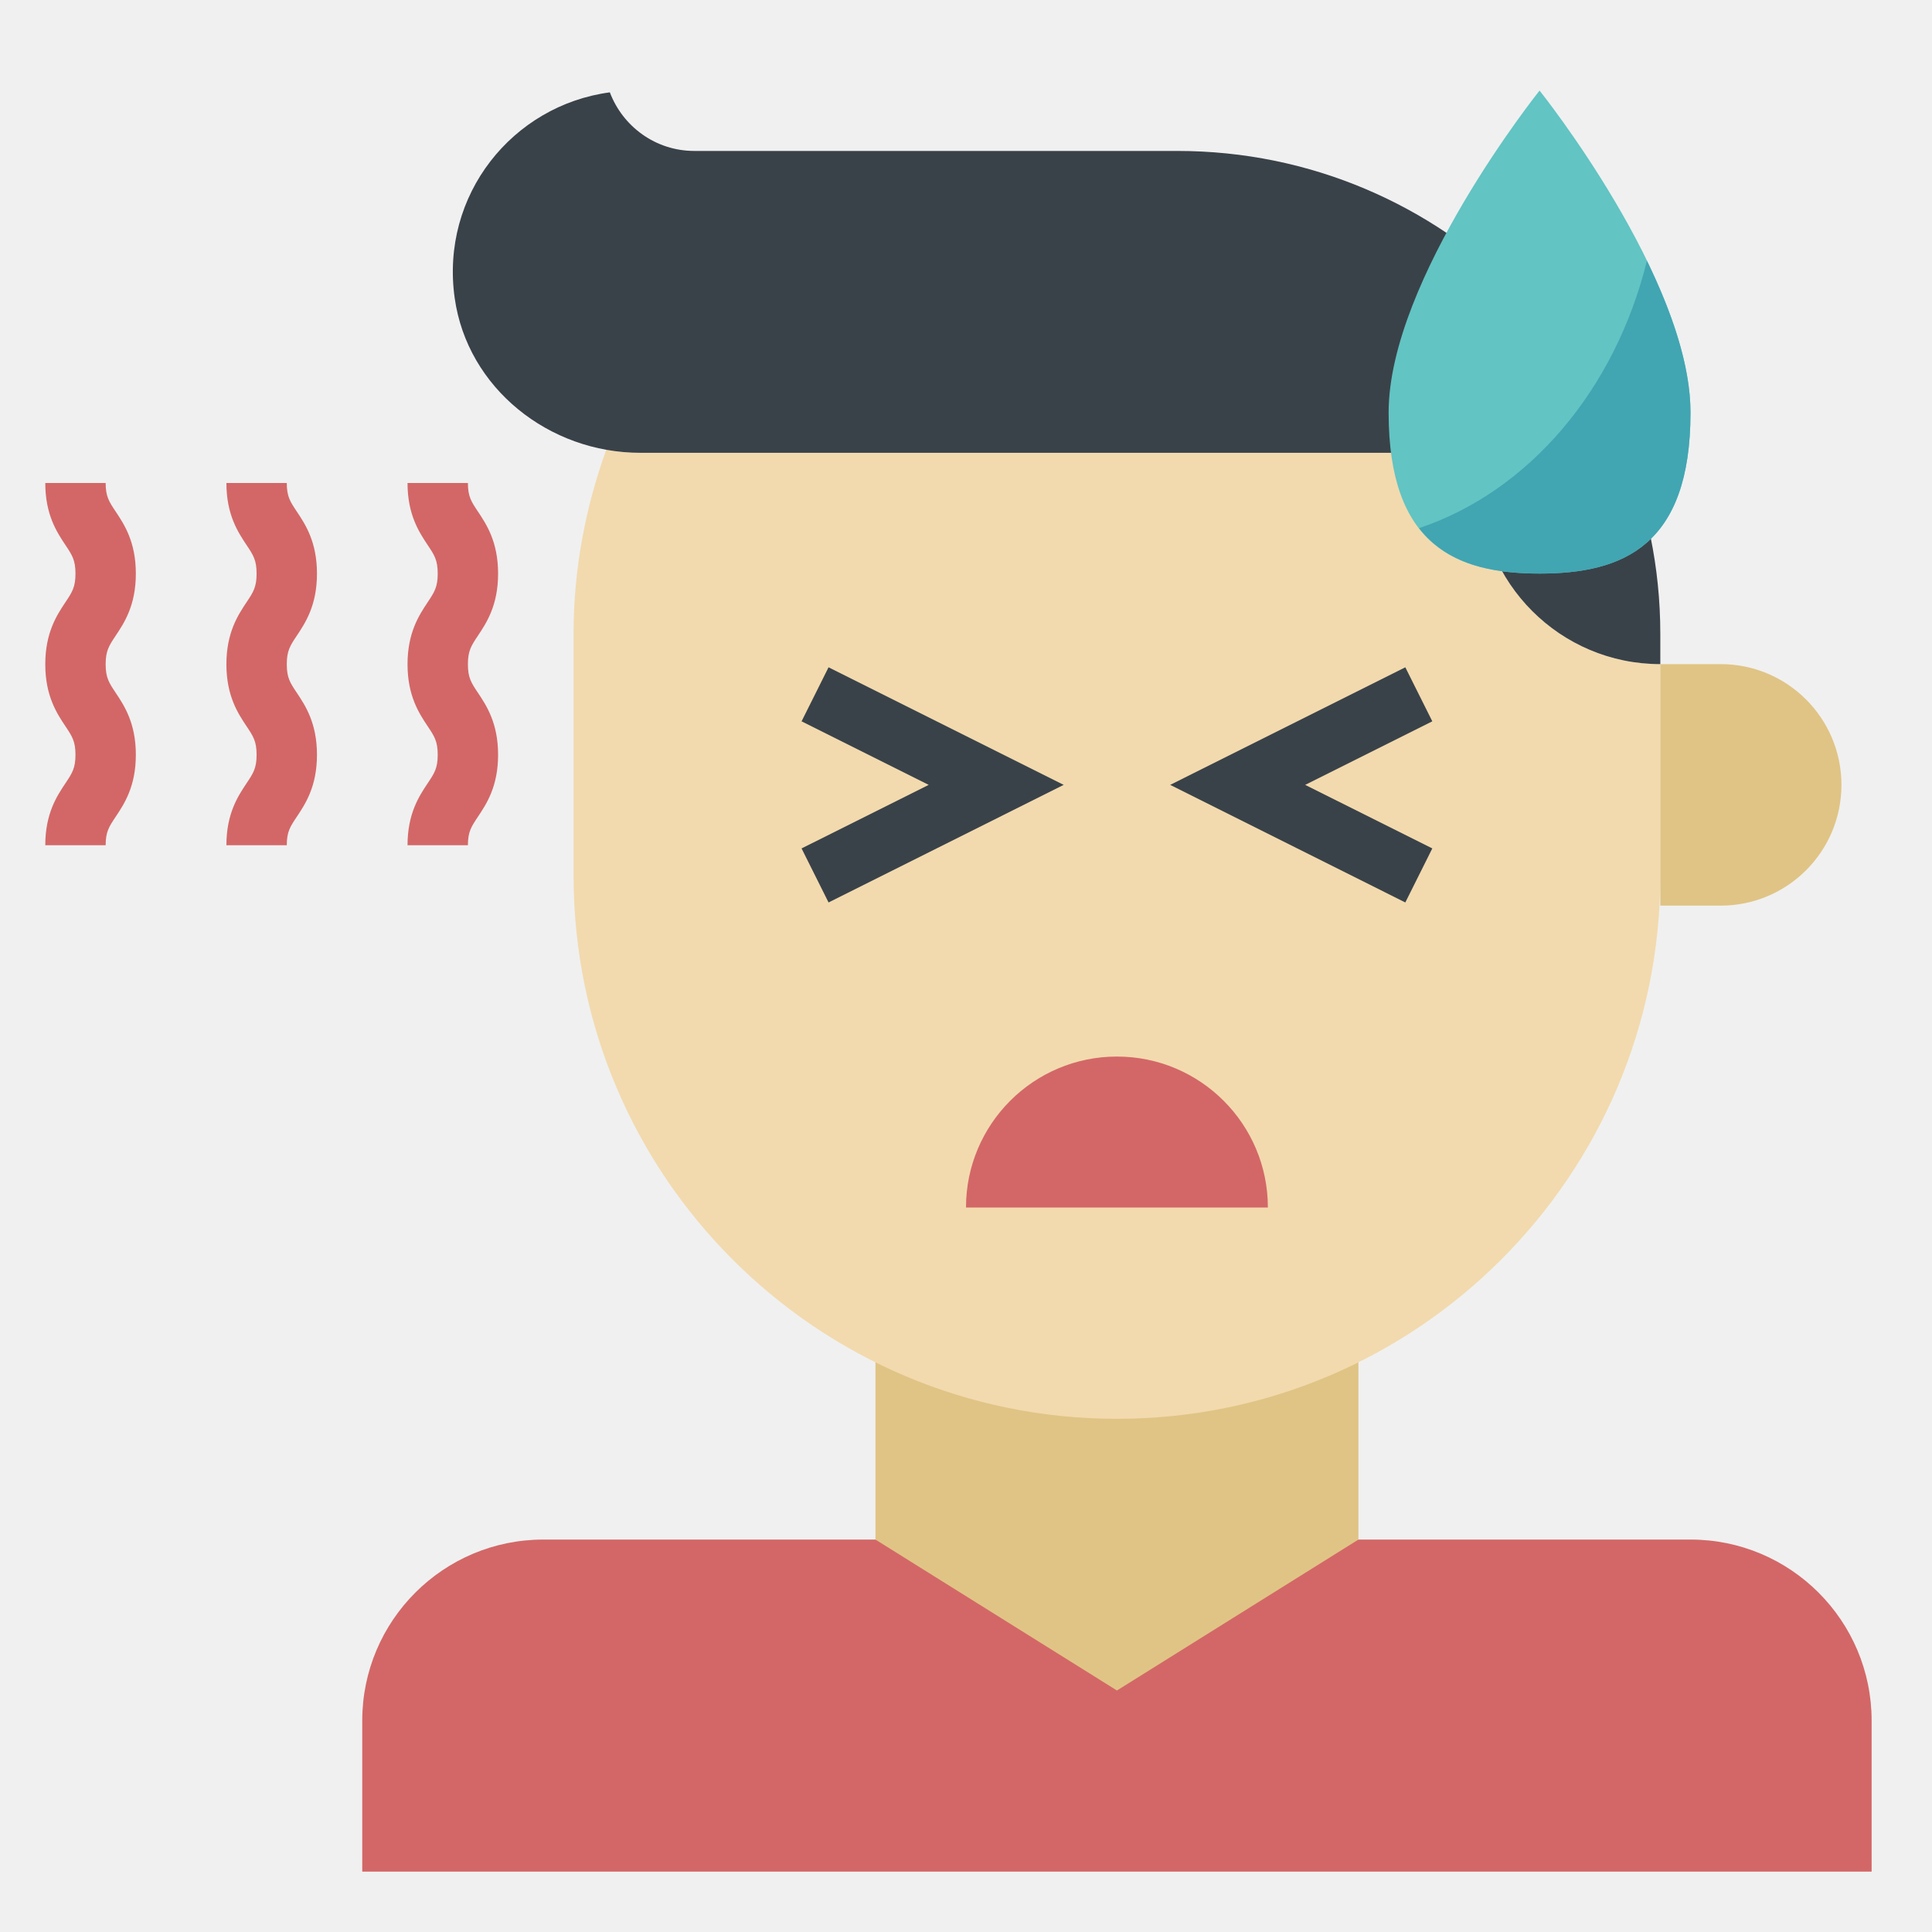
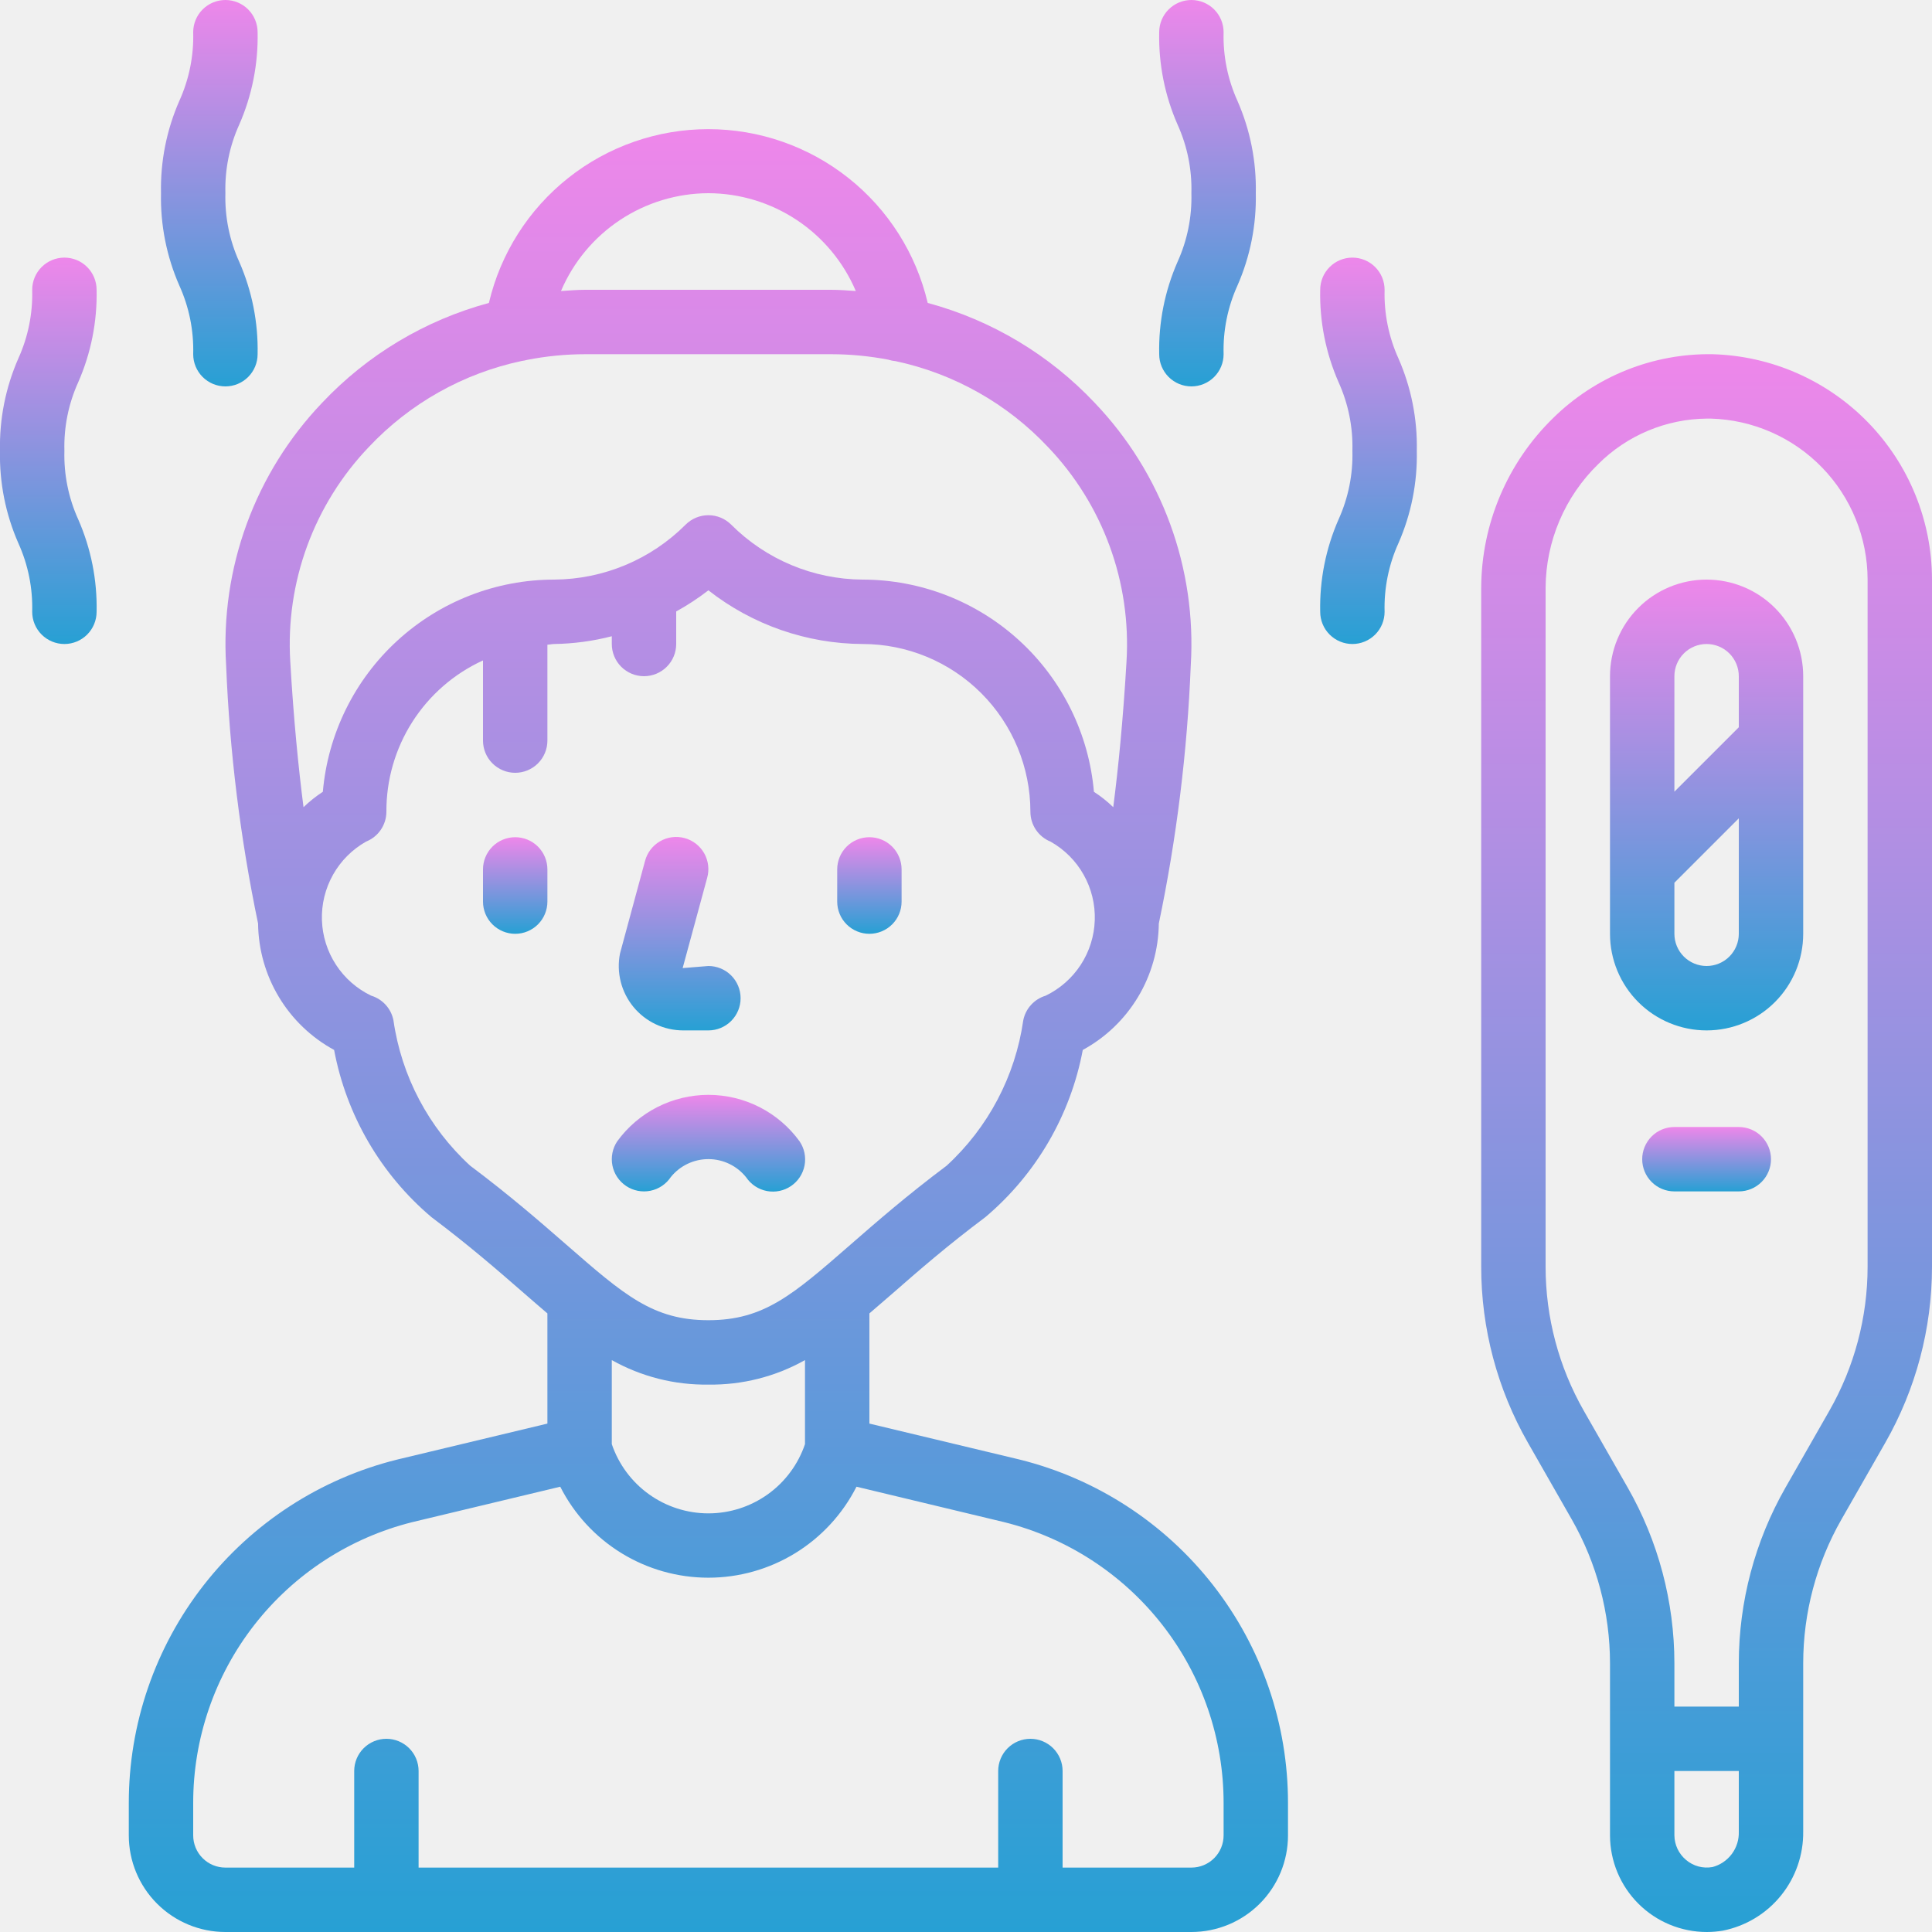
- <svg xmlns="http://www.w3.org/2000/svg" enable-background="new 0 0 64 64" viewBox="0 0 64 64">
-   <path d="m12 62v-5c0-3.313 2.687-6 6-6h38c3.313 0 6 2.687 6 6v5z" fill="#d36767" />
-   <path d="m29 44.1v6.9l8 5 8-5v-6.9z" fill="#e0c485" />
-   <path d="m49 16v-1h-27.789c-.382 0-.759-.036-1.128-.102-.688 1.908-1.083 3.956-1.083 6.102v8c0 9.941 8.059 18 18 18s18-8.059 18-18v-7c-3.313 0-6-2.687-6-6z" fill="#f2daae" />
-   <path d="m27.447 29.895-.894-1.79 4.211-2.105-4.211-2.105.894-1.79 7.789 3.895z" fill="#3a4249" />
-   <path d="m46.553 29.895-7.789-3.895 7.789-3.895.894 1.79-4.211 2.105 4.211 2.105z" fill="#3a4249" />
-   <path d="m57 22h-2v8h2c2.209 0 4-1.791 4-4s-1.791-4-4-4z" fill="#e0c485" />
-   <path d="m23 5c-1.283 0-2.369-.809-2.798-1.941-3.212.428-5.622 3.389-5.14 6.813.42 2.989 3.13 5.128 6.149 5.128h27.789v1c0 3.313 2.687 6 6 6v-1c0-8.836-7.164-16-16-16z" fill="#3a4249" />
-   <g fill="#d36767">
-     <path d="m32 40c0-2.761 2.239-5 5-5s5 2.239 5 5z" />
-     <path d="m3.5 28h-2c0-1.053.386-1.631.668-2.054.221-.331.332-.497.332-.943 0-.447-.111-.613-.332-.944-.282-.423-.668-1.002-.668-2.054 0-1.053.386-1.632.667-2.055.222-.333.333-.499.333-.948 0-.448-.111-.615-.332-.946-.282-.424-.668-1.003-.668-2.056h2c0 .448.111.615.332.946.282.424.668 1.003.668 2.056 0 1.054-.386 1.633-.668 2.056-.221.332-.332.499-.332.947 0 .447.111.613.332.944.282.423.668 1.002.668 2.054s-.386 1.63-.668 2.053c-.221.331-.332.497-.332.944z" />
-     <path d="m9.5 28h-2c0-1.053.386-1.631.668-2.054.221-.331.332-.497.332-.943 0-.447-.111-.613-.332-.944-.282-.423-.668-1.002-.668-2.054 0-1.053.386-1.632.667-2.055.222-.333.333-.499.333-.948 0-.448-.111-.615-.332-.946-.282-.424-.668-1.003-.668-2.056h2c0 .448.111.615.332.946.282.423.668 1.002.668 2.056s-.386 1.633-.668 2.056c-.221.332-.332.499-.332.947 0 .447.111.613.332.944.282.423.668 1.002.668 2.054s-.386 1.63-.668 2.053c-.221.331-.332.497-.332.944z" />
-     <path d="m15.5 28h-2c0-1.053.386-1.631.668-2.054.221-.331.332-.497.332-.943 0-.447-.111-.613-.332-.944-.282-.423-.668-1.002-.668-2.054 0-1.053.386-1.632.667-2.055.221-.333.333-.499.333-.948 0-.448-.111-.615-.332-.946-.282-.424-.668-1.003-.668-2.056h2c0 .448.111.615.332.946.282.423.668 1.002.668 2.056s-.386 1.633-.668 2.056c-.221.332-.332.499-.332.947 0 .447.111.613.332.944.282.423.668 1.002.668 2.054s-.386 1.63-.668 2.053c-.221.331-.332.497-.332.944z" />
+ <svg xmlns="http://www.w3.org/2000/svg" width="170" height="170" viewBox="0 0 170 170" fill="none">
+   <g clip-path="url(#clip0)">
+     <path d="M89.698 128.424L76.5 125.264V115.569C77.163 115.002 77.837 114.418 78.543 113.806C80.809 111.823 83.359 109.602 86.709 107.094C91.171 103.323 94.197 98.128 95.276 92.386C97.28 91.296 98.956 89.69 100.132 87.735C101.308 85.78 101.941 83.547 101.966 81.266C103.53 73.774 104.471 66.166 104.779 58.52C105.035 54.301 104.417 50.074 102.963 46.105C101.51 42.136 99.253 38.51 96.333 35.453C92.342 31.216 87.252 28.17 81.631 26.656C80.608 22.304 78.144 18.426 74.639 15.65C71.135 12.875 66.795 11.364 62.325 11.364C57.854 11.364 53.515 12.875 50.011 15.65C46.506 18.426 44.042 22.304 43.019 26.656C37.404 28.173 32.32 31.219 28.333 35.453C25.415 38.511 23.16 42.137 21.708 46.106C20.256 50.075 19.639 54.301 19.896 58.52C20.205 66.166 21.146 73.774 22.709 81.266C22.734 83.547 23.367 85.78 24.543 87.735C25.719 89.69 27.395 91.296 29.399 92.386C30.479 98.13 33.504 103.326 37.967 107.1C41.299 109.602 43.86 111.834 46.124 113.806C46.829 114.418 47.504 115.008 48.167 115.569V125.264L34.941 128.432C28.194 130.11 22.203 133.999 17.924 139.479C13.645 144.959 11.325 151.714 11.333 158.667V161.5C11.333 163.754 12.229 165.916 13.823 167.51C15.417 169.104 17.579 170 19.833 170H104.833C107.088 170 109.25 169.104 110.844 167.51C112.438 165.916 113.333 163.754 113.333 161.5V158.667C113.34 151.709 111.016 144.95 106.732 139.468C102.448 133.987 96.451 130.098 89.698 128.424V128.424ZM62.333 17C65.1 17.009 67.804 17.829 70.109 19.359C72.415 20.889 74.221 23.062 75.304 25.608C74.588 25.559 73.888 25.5 73.151 25.5H51.516C50.79 25.5 50.079 25.559 49.362 25.608C50.446 23.062 52.252 20.889 54.557 19.359C56.863 17.829 59.566 17.009 62.333 17ZM32.444 39.344C36.057 35.498 40.761 32.851 45.923 31.759C46.076 31.742 46.228 31.711 46.376 31.668C48.069 31.336 49.79 31.168 51.516 31.167H73.151C74.832 31.17 76.509 31.332 78.16 31.648C78.372 31.716 78.591 31.76 78.812 31.779C83.948 32.877 88.626 35.516 92.222 39.344C94.608 41.842 96.452 44.805 97.639 48.049C98.827 51.292 99.332 54.746 99.124 58.194C98.824 63.376 98.39 67.654 97.957 71.026C97.435 70.521 96.866 70.067 96.257 69.672C95.813 64.578 93.478 59.836 89.71 56.38C85.943 52.923 81.018 51.004 75.905 51C71.562 50.973 67.406 49.236 64.337 46.163C63.805 45.632 63.085 45.334 62.333 45.334C61.582 45.334 60.861 45.632 60.33 46.163C57.261 49.236 53.104 50.973 48.762 51C43.649 51.003 38.722 52.922 34.955 56.379C31.187 59.835 28.851 64.578 28.407 69.672C27.798 70.067 27.229 70.521 26.707 71.026C26.273 67.654 25.84 63.376 25.54 58.194C25.332 54.746 25.838 51.292 27.026 48.048C28.214 44.805 30.059 41.842 32.444 39.344V39.344ZM41.367 102.567C37.709 99.211 35.325 94.693 34.62 89.78C34.522 89.274 34.287 88.804 33.941 88.421C33.595 88.039 33.151 87.758 32.657 87.609C31.397 87.003 30.327 86.064 29.564 84.892C28.8 83.721 28.372 82.362 28.327 80.965C28.281 79.567 28.62 78.184 29.305 76.965C29.991 75.746 30.997 74.739 32.215 74.052C32.74 73.843 33.191 73.481 33.509 73.013C33.827 72.546 33.998 71.994 34 71.428C33.985 68.626 34.779 65.879 36.286 63.517C37.794 61.154 39.952 59.278 42.5 58.112V65.167C42.5 65.918 42.798 66.639 43.33 67.17C43.861 67.701 44.582 68 45.333 68C46.085 68 46.806 67.701 47.337 67.17C47.868 66.639 48.167 65.918 48.167 65.167V56.726C48.368 56.726 48.56 56.667 48.762 56.667C50.473 56.641 52.176 56.412 53.833 55.984V56.667C53.833 57.418 54.132 58.139 54.663 58.67C55.195 59.202 55.915 59.5 56.667 59.5C57.418 59.5 58.139 59.202 58.67 58.67C59.202 58.139 59.5 57.418 59.5 56.667V53.805C60.49 53.258 61.438 52.635 62.333 51.944C66.207 54.981 70.982 56.643 75.905 56.667C79.819 56.67 83.572 58.226 86.34 60.994C89.108 63.761 90.664 67.514 90.667 71.428C90.667 71.994 90.836 72.546 91.152 73.015C91.469 73.484 91.918 73.847 92.443 74.058C93.661 74.745 94.668 75.752 95.353 76.971C96.038 78.189 96.377 79.573 96.331 80.97C96.286 82.368 95.858 83.726 95.095 84.898C94.331 86.069 93.261 87.009 92.001 87.615C91.507 87.764 91.064 88.045 90.718 88.427C90.371 88.81 90.136 89.279 90.038 89.785C89.334 94.696 86.953 99.211 83.3 102.567C79.801 105.19 77.152 107.497 74.817 109.534C69.751 113.951 67.21 116.167 62.333 116.167C57.457 116.167 54.916 113.951 49.85 109.534C47.515 107.497 44.866 105.19 41.367 102.567ZM62.333 121.833C65.307 121.877 68.24 121.133 70.833 119.677V127.072C70.231 128.848 69.087 130.391 67.562 131.484C66.037 132.576 64.209 133.164 62.333 133.164C60.458 133.164 58.629 132.576 57.105 131.484C55.58 130.391 54.436 128.848 53.833 127.072V119.677C56.427 121.133 59.359 121.877 62.333 121.833V121.833ZM107.667 161.5C107.667 162.251 107.368 162.972 106.837 163.503C106.305 164.035 105.585 164.333 104.833 164.333H93.5V155.833C93.5 155.082 93.201 154.361 92.67 153.83C92.139 153.299 91.418 153 90.667 153C89.915 153 89.195 153.299 88.663 153.83C88.132 154.361 87.833 155.082 87.833 155.833V164.333H36.833V155.833C36.833 155.082 36.535 154.361 36.004 153.83C35.472 153.299 34.752 153 34 153C33.249 153 32.528 153.299 31.997 153.83C31.465 154.361 31.167 155.082 31.167 155.833V164.333H19.833C19.082 164.333 18.361 164.035 17.83 163.503C17.299 162.972 17 162.251 17 161.5V158.667C16.991 152.983 18.886 147.459 22.381 142.977C25.877 138.495 30.772 135.311 36.286 133.934L49.297 130.818C50.518 133.226 52.382 135.249 54.682 136.663C56.983 138.076 59.63 138.824 62.331 138.824C65.031 138.824 67.678 138.076 69.978 136.663C72.279 135.249 74.143 133.226 75.364 130.818L88.349 133.934C93.869 135.306 98.771 138.487 102.272 142.97C105.773 147.453 107.673 152.979 107.667 158.667V161.5Z" fill="url(#paint0_linear)" />
+     <path d="M150.679 31.167C148.087 31.127 145.513 31.603 143.107 32.568C140.701 33.533 138.51 34.966 136.663 36.785C134.67 38.729 133.085 41.05 131.998 43.614C130.911 46.176 130.345 48.93 130.333 51.714V111.463C130.333 116.896 131.751 122.234 134.447 126.95L138.306 133.705C140.506 137.558 141.665 141.919 141.667 146.356V161.5C141.671 163.755 142.57 165.917 144.166 167.51C145.762 169.104 147.925 169.999 150.181 170C150.656 169.999 151.129 169.959 151.597 169.881C153.609 169.481 155.418 168.389 156.709 166.795C158 165.201 158.693 163.206 158.667 161.154V146.356C158.669 141.919 159.827 137.558 162.027 133.705L165.886 126.953C168.581 122.236 169.999 116.897 170 111.463V51C169.995 45.83 167.973 40.865 164.365 37.162C160.758 33.458 155.848 31.308 150.679 31.167V31.167ZM150.679 164.285C150.27 164.359 149.85 164.341 149.449 164.233C149.048 164.125 148.675 163.929 148.359 163.659C148.042 163.395 147.786 163.065 147.609 162.692C147.432 162.319 147.338 161.913 147.333 161.5V155.833H153V161.154C153.027 161.865 152.81 162.564 152.386 163.134C151.961 163.705 151.354 164.113 150.665 164.291L150.679 164.285ZM164.333 111.463C164.332 115.909 163.172 120.277 160.967 124.137L157.105 130.9C154.418 135.608 153.003 140.935 153 146.356V150.167H147.333V146.356C147.33 140.935 145.915 135.608 143.228 130.9L139.366 124.143C137.16 120.281 136 115.911 136 111.463V51.714C136.012 49.687 136.427 47.683 137.22 45.817C138.013 43.952 139.17 42.263 140.621 40.848C143.165 38.303 146.608 36.861 150.206 36.833H150.535C154.226 36.936 157.732 38.473 160.308 41.118C162.884 43.763 164.328 47.308 164.333 51V111.463Z" fill="url(#paint1_linear)" />
+     <path d="M150.167 51C147.912 51 145.75 51.895 144.156 53.49C142.562 55.084 141.667 57.246 141.667 59.5V82.167C141.667 84.421 142.562 86.583 144.156 88.177C145.75 89.771 147.912 90.667 150.167 90.667C152.421 90.667 154.583 89.771 156.177 88.177C157.771 86.583 158.667 84.421 158.667 82.167V59.5C158.667 57.246 157.771 55.084 156.177 53.49C154.583 51.895 152.421 51 150.167 51V51ZM150.167 56.667C150.918 56.667 151.639 56.965 152.17 57.496C152.701 58.028 153 58.749 153 59.5V63.994L147.333 69.66V59.5C147.333 58.749 147.632 58.028 148.163 57.496C148.695 56.965 149.415 56.667 150.167 56.667ZM150.167 85C149.415 85 148.695 84.701 148.163 84.17C147.632 83.639 147.333 82.918 147.333 82.167V77.673L153 72.006V82.167C153 82.918 152.701 83.639 152.17 84.17C151.639 84.701 150.918 85 150.167 85Z" fill="url(#paint2_linear)" />
+     <path d="M59.024 103.573C59.425 103.076 59.932 102.676 60.508 102.403C61.084 102.129 61.715 101.989 62.353 101.992C62.991 101.995 63.62 102.142 64.193 102.422C64.767 102.701 65.27 103.106 65.665 103.607C66.087 104.229 66.738 104.658 67.476 104.8C68.215 104.942 68.979 104.785 69.601 104.363C70.223 103.941 70.652 103.29 70.794 102.552C70.936 101.814 70.779 101.05 70.357 100.428C69.438 99.161 68.231 98.13 66.836 97.419C65.442 96.709 63.899 96.338 62.333 96.338C60.768 96.338 59.225 96.709 57.83 97.419C56.436 98.13 55.229 99.161 54.309 100.428C53.892 101.053 53.741 101.818 53.888 102.555C54.035 103.292 54.469 103.94 55.094 104.357C55.719 104.774 56.485 104.926 57.222 104.779C57.959 104.632 58.607 104.198 59.024 103.573V103.573Z" fill="url(#paint3_linear)" />
+     <path d="M45.333 73.667C44.582 73.667 43.861 73.965 43.33 74.496C42.798 75.028 42.5 75.749 42.5 76.5V79.333C42.5 80.085 42.798 80.805 43.33 81.337C43.861 81.868 44.582 82.167 45.333 82.167C46.085 82.167 46.806 81.868 47.337 81.337C47.868 80.805 48.167 80.085 48.167 79.333V76.5C48.167 75.749 47.868 75.028 47.337 74.496C46.806 73.965 46.085 73.667 45.333 73.667Z" fill="url(#paint4_linear)" />
+     <path d="M76.5 82.167C77.251 82.167 77.972 81.868 78.504 81.337C79.035 80.805 79.333 80.085 79.333 79.333V76.5C79.333 75.749 79.035 75.028 78.504 74.496C77.972 73.965 77.251 73.667 76.5 73.667C75.749 73.667 75.028 73.965 74.496 74.496C73.965 75.028 73.667 75.749 73.667 76.5V79.333C73.667 80.085 73.965 80.805 74.496 81.337C75.028 81.868 75.749 82.167 76.5 82.167Z" fill="url(#paint5_linear)" />
+     <path d="M60.123 90.667H62.333C63.085 90.667 63.806 90.368 64.337 89.837C64.868 89.305 65.167 88.585 65.167 87.833C65.167 87.082 64.868 86.361 64.337 85.83C63.806 85.299 63.085 85 62.333 85L60.067 85.184L62.223 77.251C62.325 76.89 62.355 76.513 62.31 76.141C62.266 75.769 62.148 75.409 61.964 75.083C61.779 74.757 61.532 74.47 61.236 74.24C60.94 74.01 60.601 73.841 60.239 73.743C59.878 73.645 59.5 73.619 59.129 73.668C58.757 73.717 58.399 73.839 58.075 74.027C57.75 74.215 57.467 74.466 57.24 74.764C57.014 75.063 56.849 75.403 56.755 75.766L54.556 83.895C54.392 84.718 54.413 85.566 54.618 86.38C54.822 87.193 55.204 87.951 55.736 88.599C56.269 89.247 56.939 89.768 57.697 90.126C58.456 90.483 59.285 90.668 60.123 90.667Z" fill="url(#paint6_linear)" />
+     <path d="M153 99.167H147.333C146.582 99.167 145.861 99.465 145.33 99.996C144.799 100.528 144.5 101.249 144.5 102C144.5 102.751 144.799 103.472 145.33 104.003C145.861 104.535 146.582 104.833 147.333 104.833H153C153.751 104.833 154.472 104.535 155.003 104.003C155.535 103.472 155.833 102.751 155.833 102C155.833 101.249 155.535 100.528 155.003 99.996C154.472 99.465 153.751 99.167 153 99.167Z" fill="url(#paint7_linear)" />
+     <path d="M8.5 25.5C8.5 24.749 8.201 24.028 7.67 23.497C7.139 22.965 6.418 22.667 5.667 22.667C4.915 22.667 4.195 22.965 3.663 23.497C3.132 24.028 2.833 24.749 2.833 25.5C2.89 27.577 2.475 29.64 1.618 31.532C0.492 34.093 -0.06 36.87 -2.68128e-05 39.667C-0.06 42.464 0.492 45.24 1.618 47.801C2.475 49.694 2.89 51.757 2.833 53.833C2.833 54.585 3.132 55.306 3.663 55.837C4.195 56.368 4.915 56.667 5.667 56.667C6.418 56.667 7.139 56.368 7.67 55.837C8.201 55.306 8.5 54.585 8.5 53.833C8.56 51.036 8.007 48.26 6.882 45.699C6.025 43.806 5.61 41.743 5.667 39.667C5.61 37.59 6.025 35.527 6.882 33.635C8.007 31.073 8.56 28.297 8.5 25.5Z" fill="url(#paint8_linear)" />
+     <path d="M22.667 2.833C22.667 2.082 22.368 1.361 21.837 0.83C21.305 0.299 20.585 0 19.833 0C19.082 0 18.361 0.299 17.83 0.83C17.299 1.361 17 2.082 17 2.833C17.057 4.91 16.641 6.973 15.784 8.866C14.659 11.427 14.107 14.203 14.167 17C14.107 19.797 14.659 22.573 15.784 25.134C16.641 27.027 17.057 29.09 17 31.167C17 31.918 17.299 32.639 17.83 33.17C18.361 33.702 19.082 34 19.833 34C20.585 34 21.305 33.702 21.837 33.17C22.368 32.639 22.667 31.918 22.667 31.167C22.726 28.37 22.174 25.593 21.049 23.032C20.192 21.139 19.776 19.077 19.833 17C19.776 14.923 20.192 12.861 21.049 10.968C22.174 8.407 22.726 5.63 22.667 2.833V2.833Z" fill="url(#paint9_linear)" />
+     <path d="M121.833 25.5C121.833 24.749 121.535 24.028 121.003 23.497C120.472 22.965 119.751 22.667 119 22.667C118.249 22.667 117.528 22.965 116.997 23.497C116.465 24.028 116.167 24.749 116.167 25.5C116.107 28.297 116.659 31.073 117.785 33.635C118.641 35.527 119.057 37.59 119 39.667C119.057 41.743 118.641 43.806 117.785 45.699C116.659 48.26 116.107 51.036 116.167 53.833C116.167 54.585 116.465 55.306 116.997 55.837C117.528 56.368 118.249 56.667 119 56.667C119.751 56.667 120.472 56.368 121.003 55.837C121.535 55.306 121.833 54.585 121.833 53.833C121.776 51.757 122.192 49.694 123.049 47.801C124.174 45.24 124.726 42.464 124.667 39.667C124.726 36.87 124.174 34.093 123.049 31.532C122.192 29.64 121.776 27.577 121.833 25.5Z" fill="url(#paint10_linear)" />
+     <path d="M102 31.167C102 31.918 102.299 32.639 102.83 33.17C103.361 33.702 104.082 34 104.833 34C105.585 34 106.305 33.702 106.837 33.17C107.368 32.639 107.667 31.918 107.667 31.167C107.61 29.09 108.025 27.027 108.882 25.134C110.008 22.573 110.56 19.797 110.5 17C110.56 14.203 110.008 11.427 108.882 8.866C108.025 6.973 107.61 4.91 107.667 2.833C107.667 2.082 107.368 1.361 106.837 0.83C106.305 0.299 105.585 0 104.833 0C104.082 0 103.361 0.299 102.83 0.83C102.299 1.361 102 2.082 102 2.833C101.94 5.63 102.493 8.407 103.618 10.968C104.475 12.861 104.89 14.923 104.833 17C104.89 19.077 104.475 21.139 103.618 23.032C102.493 25.593 101.94 28.37 102 31.167V31.167Z" fill="url(#paint11_linear)" />
  </g>
-   <path d="m51 3s-5 6.249-5 10.667 2.239 5.333 5 5.333 5-.915 5-5.333-5-10.667-5-10.667z" fill="#62c4c3" />
-   <path d="m47.008 17.496c.913 1.176 2.359 1.504 3.992 1.504 2.761 0 5-.915 5-5.333 0-1.567-.633-3.361-1.444-5.028-1.054 4.281-3.915 7.64-7.548 8.857z" fill="#42a5b2" />
+   <defs>
+     <linearGradient id="paint0_linear" x1="62.333" y1="11.364" x2="62.333" y2="170" gradientUnits="userSpaceOnUse">
+       <stop stop-color="#EE87EA" />
+       <stop offset="1" stop-color="#27A0D4" />
+     </linearGradient>
+     <linearGradient id="paint1_linear" x1="150.167" y1="31.164" x2="150.167" y2="170" gradientUnits="userSpaceOnUse">
+       <stop stop-color="#EE87EA" />
+       <stop offset="1" stop-color="#27A0D4" />
+     </linearGradient>
+     <linearGradient id="paint2_linear" x1="150.167" y1="51" x2="150.167" y2="90.667" gradientUnits="userSpaceOnUse">
+       <stop stop-color="#EE87EA" />
+       <stop offset="1" stop-color="#27A0D4" />
+     </linearGradient>
+     <linearGradient id="paint3_linear" x1="62.339" y1="96.338" x2="62.339" y2="104.851" gradientUnits="userSpaceOnUse">
+       <stop stop-color="#EE87EA" />
+       <stop offset="1" stop-color="#27A0D4" />
+     </linearGradient>
+     <linearGradient id="paint4_linear" x1="45.333" y1="73.667" x2="45.333" y2="82.167" gradientUnits="userSpaceOnUse">
+       <stop stop-color="#EE87EA" />
+       <stop offset="1" stop-color="#27A0D4" />
+     </linearGradient>
+     <linearGradient id="paint5_linear" x1="76.5" y1="73.667" x2="76.5" y2="82.167" gradientUnits="userSpaceOnUse">
+       <stop stop-color="#EE87EA" />
+       <stop offset="1" stop-color="#27A0D4" />
+     </linearGradient>
+     <linearGradient id="paint6_linear" x1="59.807" y1="73.644" x2="59.807" y2="90.667" gradientUnits="userSpaceOnUse">
+       <stop stop-color="#EE87EA" />
+       <stop offset="1" stop-color="#27A0D4" />
+     </linearGradient>
+     <linearGradient id="paint7_linear" x1="150.167" y1="99.167" x2="150.167" y2="104.833" gradientUnits="userSpaceOnUse">
+       <stop stop-color="#EE87EA" />
+       <stop offset="1" stop-color="#27A0D4" />
+     </linearGradient>
+     <linearGradient id="paint8_linear" x1="4.25" y1="22.667" x2="4.25" y2="56.667" gradientUnits="userSpaceOnUse">
+       <stop stop-color="#EE87EA" />
+       <stop offset="1" stop-color="#27A0D4" />
+     </linearGradient>
+     <linearGradient id="paint9_linear" x1="18.417" y1="0" x2="18.417" y2="34" gradientUnits="userSpaceOnUse">
+       <stop stop-color="#EE87EA" />
+       <stop offset="1" stop-color="#27A0D4" />
+     </linearGradient>
+     <linearGradient id="paint10_linear" x1="120.417" y1="22.667" x2="120.417" y2="56.667" gradientUnits="userSpaceOnUse">
+       <stop stop-color="#EE87EA" />
+       <stop offset="1" stop-color="#27A0D4" />
+     </linearGradient>
+     <linearGradient id="paint11_linear" x1="106.25" y1="0" x2="106.25" y2="34" gradientUnits="userSpaceOnUse">
+       <stop stop-color="#EE87EA" />
+       <stop offset="1" stop-color="#27A0D4" />
+     </linearGradient>
+     <clipPath id="clip0">
+       <rect width="170" height="170" fill="white" />
+     </clipPath>
+   </defs>
</svg>
